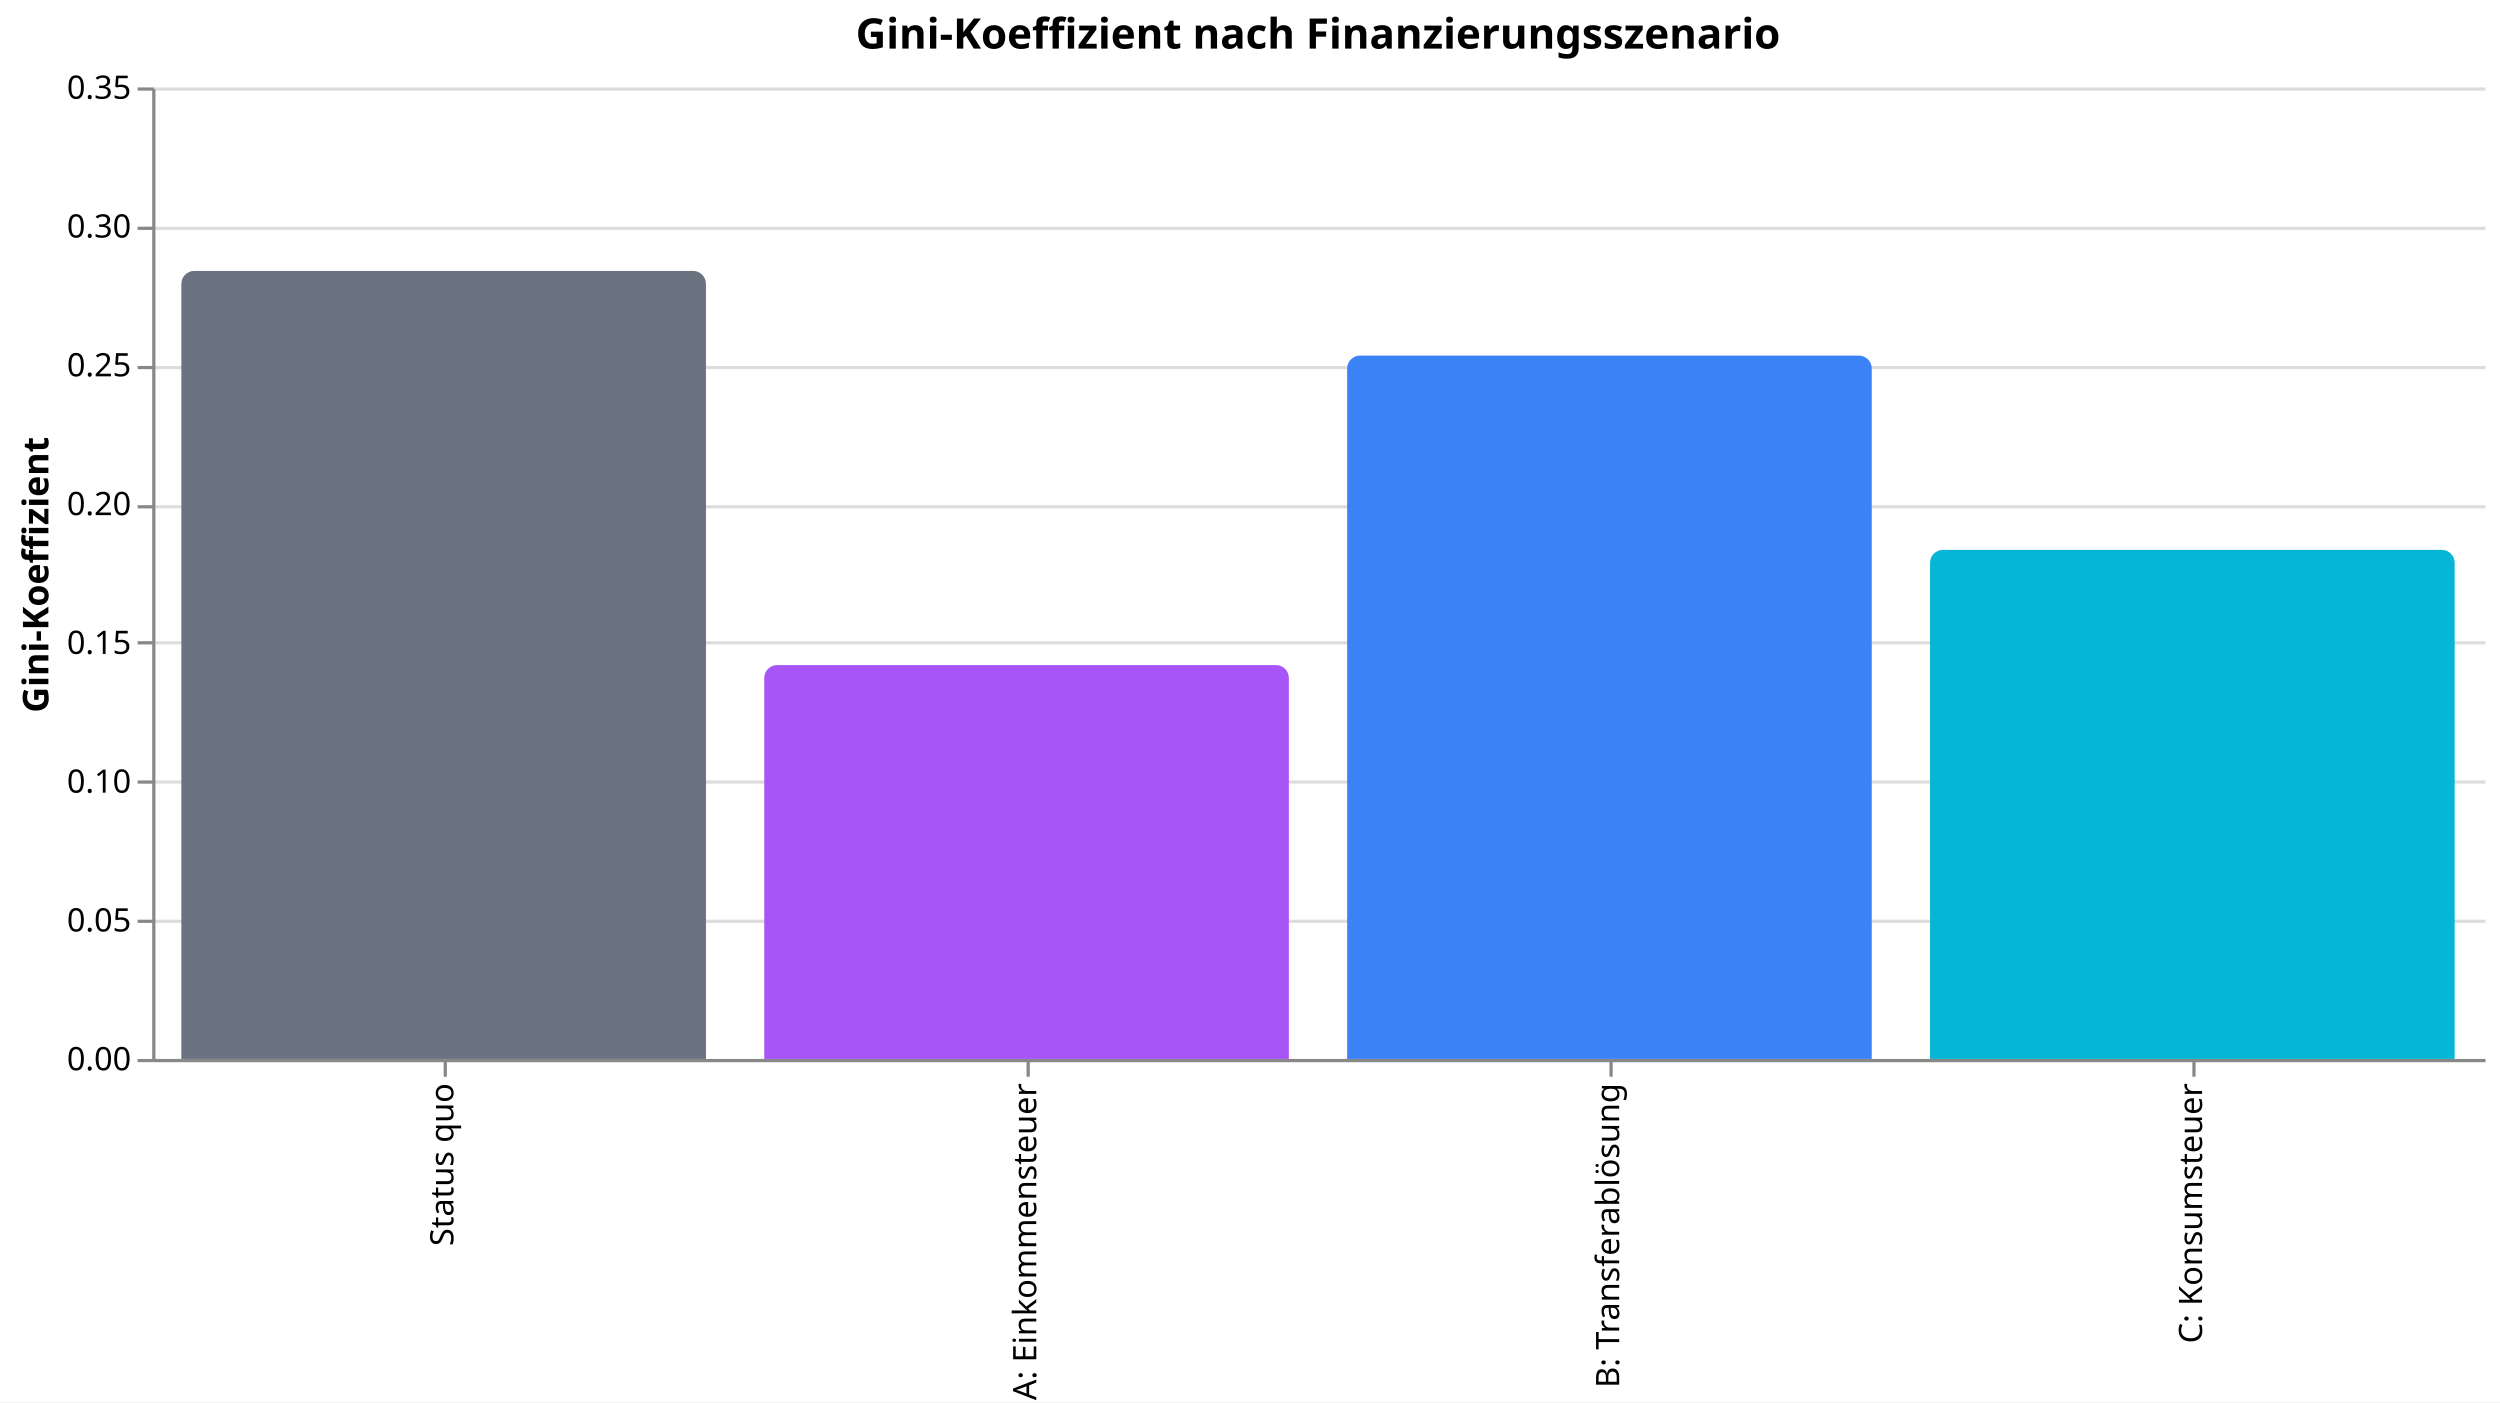
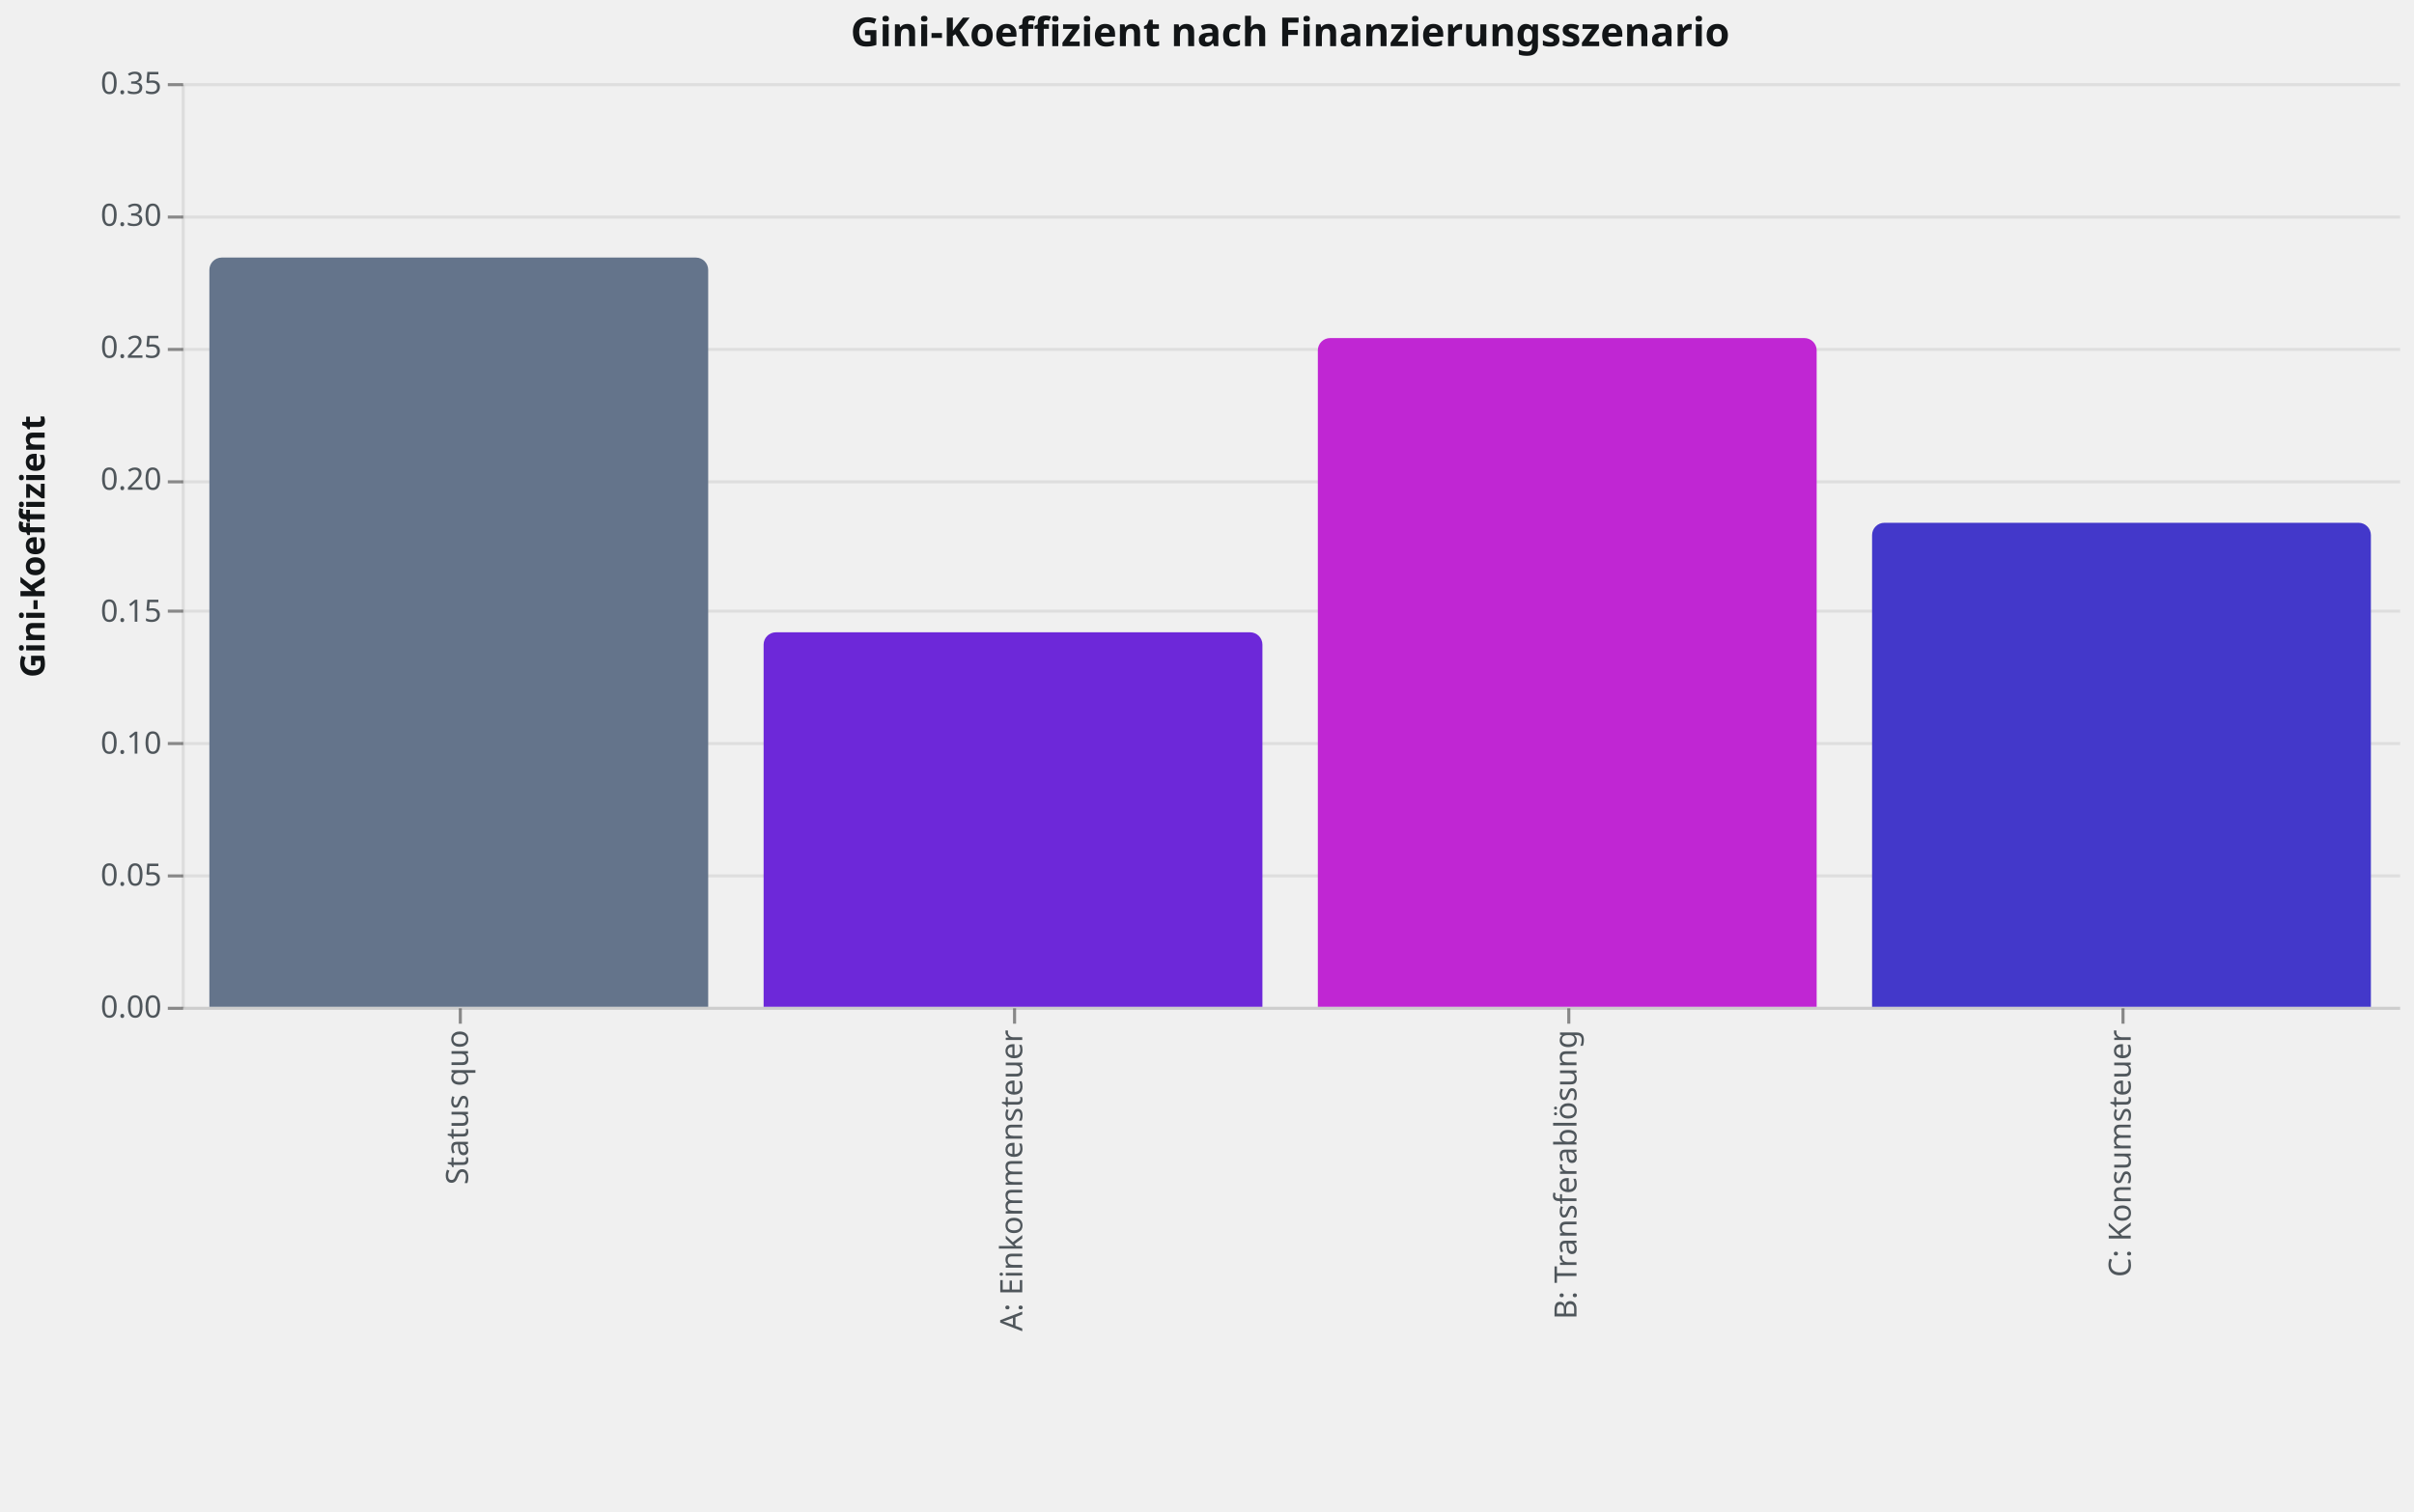
- <svg xmlns="http://www.w3.org/2000/svg" version="1.1" class="marks" width="772" height="433" viewBox="0 0 772 433">
-   <rect width="772" height="433" fill="white" />
-   <g fill="none" stroke-miterlimit="10" transform="translate(47,27)">
+ <svg xmlns="http://www.w3.org/2000/svg" version="1.1" class="marks" width="784" height="491" viewBox="0 0 784 491">
+   <g fill="none" stroke-miterlimit="10" transform="translate(59,27)">
    <g class="mark-group role-frame root" role="graphics-object" aria-roledescription="group mark container">
      <g transform="translate(0,0)">
        <path class="background" aria-hidden="true" d="M0.5,0.5h720v300h-720Z" />
        <g>
          <g class="mark-group role-axis" aria-hidden="true">
            <g transform="translate(0.5,0.5)">
              <path class="background" aria-hidden="true" d="M0,0h0v0h0Z" pointer-events="none" />
              <g>
                <g class="mark-rule role-axis-grid" pointer-events="none">
-                   <line transform="translate(0,300)" x2="720" y2="0" stroke="#ddd" stroke-width="1" opacity="1" />
-                   <line transform="translate(0,257)" x2="720" y2="0" stroke="#ddd" stroke-width="1" opacity="1" />
-                   <line transform="translate(0,214)" x2="720" y2="0" stroke="#ddd" stroke-width="1" opacity="1" />
-                   <line transform="translate(0,171)" x2="720" y2="0" stroke="#ddd" stroke-width="1" opacity="1" />
-                   <line transform="translate(0,129)" x2="720" y2="0" stroke="#ddd" stroke-width="1" opacity="1" />
-                   <line transform="translate(0,86)" x2="720" y2="0" stroke="#ddd" stroke-width="1" opacity="1" />
-                   <line transform="translate(0,43)" x2="720" y2="0" stroke="#ddd" stroke-width="1" opacity="1" />
-                   <line transform="translate(0,0)" x2="720" y2="0" stroke="#ddd" stroke-width="1" opacity="1" />
+                   <line transform="translate(0,300)" x2="720" y2="0" stroke="rgba(18,21,23,0.08)" stroke-width="1" opacity="1" />
+                   <line transform="translate(0,257)" x2="720" y2="0" stroke="rgba(18,21,23,0.08)" stroke-width="1" opacity="1" />
+                   <line transform="translate(0,214)" x2="720" y2="0" stroke="rgba(18,21,23,0.08)" stroke-width="1" opacity="1" />
+                   <line transform="translate(0,171)" x2="720" y2="0" stroke="rgba(18,21,23,0.08)" stroke-width="1" opacity="1" />
+                   <line transform="translate(0,129)" x2="720" y2="0" stroke="rgba(18,21,23,0.08)" stroke-width="1" opacity="1" />
+                   <line transform="translate(0,86)" x2="720" y2="0" stroke="rgba(18,21,23,0.08)" stroke-width="1" opacity="1" />
+                   <line transform="translate(0,43)" x2="720" y2="0" stroke="rgba(18,21,23,0.08)" stroke-width="1" opacity="1" />
+                   <line transform="translate(0,0)" x2="720" y2="0" stroke="rgba(18,21,23,0.08)" stroke-width="1" opacity="1" />
                </g>
              </g>
              <path class="foreground" aria-hidden="true" d="" pointer-events="none" display="none" />
            </g>
          </g>
          <g class="mark-group role-axis" role="graphics-symbol" aria-roledescription="axis" aria-label="X-axis for a discrete scale with 4 values: Status quo, A: Einkommensteuer, B: Transferablösung, C: Konsumsteuer">
            <g transform="translate(0.5,300.5)">
              <path class="background" aria-hidden="true" d="M0,0h0v0h0Z" pointer-events="none" />
              <g>
                <g class="mark-rule role-axis-tick" pointer-events="none">
                  <line transform="translate(90,0)" x2="0" y2="5" stroke="#888" stroke-width="1" opacity="1" />
                  <line transform="translate(270,0)" x2="0" y2="5" stroke="#888" stroke-width="1" opacity="1" />
                  <line transform="translate(450,0)" x2="0" y2="5" stroke="#888" stroke-width="1" opacity="1" />
                  <line transform="translate(630,0)" x2="0" y2="5" stroke="#888" stroke-width="1" opacity="1" />
                </g>
                <g class="mark-text role-axis-label" pointer-events="none">
-                   <text text-anchor="end" transform="translate(89.5,7) rotate(270) translate(0,3)" font-family="Switzer, system-ui, sans-serif" font-size="10px" fill="#000" opacity="1">Status quo</text>
-                   <text text-anchor="end" transform="translate(269.5,7) rotate(270) translate(0,3)" font-family="Switzer, system-ui, sans-serif" font-size="10px" fill="#000" opacity="1">A: Einkommensteuer</text>
-                   <text text-anchor="end" transform="translate(449.5,7) rotate(270) translate(0,3)" font-family="Switzer, system-ui, sans-serif" font-size="10px" fill="#000" opacity="1">B: Transferablösung</text>
-                   <text text-anchor="end" transform="translate(629.5,7) rotate(270) translate(0,3)" font-family="Switzer, system-ui, sans-serif" font-size="10px" fill="#000" opacity="1">C: Konsumsteuer</text>
+                   <text text-anchor="end" transform="translate(89.5,7) rotate(270) translate(0,3)" font-family="Switzer, system-ui, sans-serif" font-size="10px" fill="#4f565b" opacity="1">Status quo</text>
+                   <text text-anchor="end" transform="translate(269.5,7) rotate(270) translate(0,3)" font-family="Switzer, system-ui, sans-serif" font-size="10px" fill="#4f565b" opacity="1">A: Einkommensteuer</text>
+                   <text text-anchor="end" transform="translate(449.5,7) rotate(270) translate(0,3)" font-family="Switzer, system-ui, sans-serif" font-size="10px" fill="#4f565b" opacity="1">B: Transferablösung</text>
+                   <text text-anchor="end" transform="translate(629.5,7) rotate(270) translate(0,3)" font-family="Switzer, system-ui, sans-serif" font-size="10px" fill="#4f565b" opacity="1">C: Konsumsteuer</text>
                </g>
                <g class="mark-rule role-axis-domain" pointer-events="none">
-                   <line transform="translate(0,0)" x2="720" y2="0" stroke="#888" stroke-width="1" opacity="1" />
+                   <line transform="translate(0,0)" x2="720" y2="0" stroke="rgba(0,0,0,0.08)" stroke-width="1" opacity="1" />
                </g>
              </g>
              <path class="foreground" aria-hidden="true" d="" pointer-events="none" display="none" />
            </g>
          </g>
          <g class="mark-group role-axis" role="graphics-symbol" aria-roledescription="axis" aria-label="Y-axis titled 'Gini-Koeffizient' for a linear scale with values from 0.00 to 0.35">
            <g transform="translate(0.5,0.5)">
              <path class="background" aria-hidden="true" d="M0,0h0v0h0Z" pointer-events="none" />
              <g>
                <g class="mark-rule role-axis-tick" pointer-events="none">
                  <line transform="translate(0,300)" x2="-5" y2="0" stroke="#888" stroke-width="1" opacity="1" />
                  <line transform="translate(0,257)" x2="-5" y2="0" stroke="#888" stroke-width="1" opacity="1" />
                  <line transform="translate(0,214)" x2="-5" y2="0" stroke="#888" stroke-width="1" opacity="1" />
                  <line transform="translate(0,171)" x2="-5" y2="0" stroke="#888" stroke-width="1" opacity="1" />
                  <line transform="translate(0,129)" x2="-5" y2="0" stroke="#888" stroke-width="1" opacity="1" />
                  <line transform="translate(0,86)" x2="-5" y2="0" stroke="#888" stroke-width="1" opacity="1" />
                  <line transform="translate(0,43)" x2="-5" y2="0" stroke="#888" stroke-width="1" opacity="1" />
                  <line transform="translate(0,0)" x2="-5" y2="0" stroke="#888" stroke-width="1" opacity="1" />
                </g>
                <g class="mark-text role-axis-label" pointer-events="none">
-                   <text text-anchor="end" transform="translate(-7,303)" font-family="Switzer, system-ui, sans-serif" font-size="10px" fill="#000" opacity="1">0.00</text>
-                   <text text-anchor="end" transform="translate(-7,260.1429)" font-family="Switzer, system-ui, sans-serif" font-size="10px" fill="#000" opacity="1">0.05</text>
-                   <text text-anchor="end" transform="translate(-7,217.2857)" font-family="Switzer, system-ui, sans-serif" font-size="10px" fill="#000" opacity="1">0.10</text>
-                   <text text-anchor="end" transform="translate(-7,174.4286)" font-family="Switzer, system-ui, sans-serif" font-size="10px" fill="#000" opacity="1">0.15</text>
-                   <text text-anchor="end" transform="translate(-7,131.5714)" font-family="Switzer, system-ui, sans-serif" font-size="10px" fill="#000" opacity="1">0.20</text>
-                   <text text-anchor="end" transform="translate(-7,88.71429)" font-family="Switzer, system-ui, sans-serif" font-size="10px" fill="#000" opacity="1">0.25</text>
-                   <text text-anchor="end" transform="translate(-7,45.85714)" font-family="Switzer, system-ui, sans-serif" font-size="10px" fill="#000" opacity="1">0.30</text>
-                   <text text-anchor="end" transform="translate(-7,3)" font-family="Switzer, system-ui, sans-serif" font-size="10px" fill="#000" opacity="1">0.35</text>
+                   <text text-anchor="end" transform="translate(-7,303)" font-family="Switzer, system-ui, sans-serif" font-size="10px" fill="#4f565b" opacity="1">0.00</text>
+                   <text text-anchor="end" transform="translate(-7,260.1429)" font-family="Switzer, system-ui, sans-serif" font-size="10px" fill="#4f565b" opacity="1">0.05</text>
+                   <text text-anchor="end" transform="translate(-7,217.2857)" font-family="Switzer, system-ui, sans-serif" font-size="10px" fill="#4f565b" opacity="1">0.10</text>
+                   <text text-anchor="end" transform="translate(-7,174.4286)" font-family="Switzer, system-ui, sans-serif" font-size="10px" fill="#4f565b" opacity="1">0.15</text>
+                   <text text-anchor="end" transform="translate(-7,131.5714)" font-family="Switzer, system-ui, sans-serif" font-size="10px" fill="#4f565b" opacity="1">0.20</text>
+                   <text text-anchor="end" transform="translate(-7,88.71429)" font-family="Switzer, system-ui, sans-serif" font-size="10px" fill="#4f565b" opacity="1">0.25</text>
+                   <text text-anchor="end" transform="translate(-7,45.85714)" font-family="Switzer, system-ui, sans-serif" font-size="10px" fill="#4f565b" opacity="1">0.30</text>
+                   <text text-anchor="end" transform="translate(-7,3)" font-family="Switzer, system-ui, sans-serif" font-size="10px" fill="#4f565b" opacity="1">0.35</text>
                </g>
                <g class="mark-rule role-axis-domain" pointer-events="none">
-                   <line transform="translate(0,300)" x2="0" y2="-300" stroke="#888" stroke-width="1" opacity="1" />
+                   <line transform="translate(0,300)" x2="0" y2="-300" stroke="rgba(0,0,0,0.08)" stroke-width="1" opacity="1" />
                </g>
                <g class="mark-text role-axis-title" pointer-events="none">
-                   <text text-anchor="middle" transform="translate(-30.56,150) rotate(-90) translate(0,-2)" font-family="Switzer, system-ui, sans-serif" font-size="11px" font-weight="bold" fill="#000" opacity="1">Gini-Koeffizient</text>
+                   <text text-anchor="middle" transform="translate(-43,150) rotate(-90) translate(0,-2)" font-family="Switzer, system-ui, sans-serif" font-size="11px" font-weight="bold" fill="#121517" opacity="1">Gini-Koeffizient</text>
                </g>
              </g>
              <path class="foreground" aria-hidden="true" d="" pointer-events="none" display="none" />
            </g>
          </g>
          <g class="mark-group role-scope" role="graphics-object" aria-roledescription="group mark container">
            <g transform="translate(9,56.65714)">
              <path class="background" aria-hidden="true" d="M4,0L158,0C160.208,0,162,1.792,162,4L162,243.343C162,243.343,162,243.343,162,243.343L0,243.343C0,243.343,0,243.343,0,243.343L0,4C0,1.792,1.792,0,4,0Z" />
-               <g clip-path="url(#clip41)">
+               <g clip-path="url(#clip165)">
                <g class="mark-group role-scope" role="graphics-object" aria-roledescription="group mark container">
                  <g transform="translate(0,-56.65714)">
                    <path class="background" aria-hidden="true" d="M0,0h162v0h-162Z" />
                    <g>
                      <g class="mark-rect role-mark marks" role="graphics-object" aria-roledescription="rect mark container">
-                         <path aria-label="Szenario: Status quo; Gini-Koeffizient: 0.2839" role="graphics-symbol" aria-roledescription="bar" d="M0,56.657h162v243.343h-162Z" fill="#6b7280" />
+                         <path aria-label="Szenario: Status quo; Gini-Koeffizient: 0.2839" role="graphics-symbol" aria-roledescription="bar" d="M0,56.657h162v243.343h-162Z" fill="#64748b" />
                      </g>
                    </g>
                    <path class="foreground" aria-hidden="true" d="" display="none" />
                  </g>
                </g>
              </g>
              <path class="foreground" aria-hidden="true" d="" display="none" />
            </g>
            <g transform="translate(189,178.3714)">
              <path class="background" aria-hidden="true" d="M4,0L158,0C160.208,0,162,1.792,162,4L162,121.629C162,121.629,162,121.629,162,121.629L0,121.629C0,121.629,0,121.629,0,121.629L0,4C0,1.792,1.792,0,4,0Z" />
-               <g clip-path="url(#clip42)">
+               <g clip-path="url(#clip166)">
                <g class="mark-group role-scope" role="graphics-object" aria-roledescription="group mark container">
                  <g transform="translate(0,-178.3714)">
                    <path class="background" aria-hidden="true" d="M0,0h162v0h-162Z" />
                    <g>
                      <g class="mark-rect role-mark marks" role="graphics-object" aria-roledescription="rect mark container">
-                         <path aria-label="Szenario: A: Einkommensteuer; Gini-Koeffizient: 0.1419" role="graphics-symbol" aria-roledescription="bar" d="M0,178.371h162v121.629h-162Z" fill="#a855f7" />
+                         <path aria-label="Szenario: A: Einkommensteuer; Gini-Koeffizient: 0.1419" role="graphics-symbol" aria-roledescription="bar" d="M0,178.371h162v121.629h-162Z" fill="#6d28d9" />
                      </g>
                    </g>
                    <path class="foreground" aria-hidden="true" d="" display="none" />
                  </g>
                </g>
              </g>
              <path class="foreground" aria-hidden="true" d="" display="none" />
            </g>
            <g transform="translate(369,82.8)">
              <path class="background" aria-hidden="true" d="M4,0L158,0C160.208,0,162,1.792,162,4L162,217.2C162,217.2,162,217.2,162,217.2L0,217.2C0,217.2,0,217.2,0,217.2L0,4C0,1.792,1.792,0,4,0Z" />
-               <g clip-path="url(#clip43)">
+               <g clip-path="url(#clip167)">
                <g class="mark-group role-scope" role="graphics-object" aria-roledescription="group mark container">
                  <g transform="translate(0,-82.8)">
                    <path class="background" aria-hidden="true" d="M0,0h162v0h-162Z" />
                    <g>
                      <g class="mark-rect role-mark marks" role="graphics-object" aria-roledescription="rect mark container">
-                         <path aria-label="Szenario: B: Transferablösung; Gini-Koeffizient: 0.2534" role="graphics-symbol" aria-roledescription="bar" d="M0,82.8h162v217.2h-162Z" fill="#3b82f6" />
+                         <path aria-label="Szenario: B: Transferablösung; Gini-Koeffizient: 0.2534" role="graphics-symbol" aria-roledescription="bar" d="M0,82.8h162v217.2h-162Z" fill="#c026d3" />
                      </g>
                    </g>
                    <path class="foreground" aria-hidden="true" d="" display="none" />
                  </g>
                </g>
              </g>
              <path class="foreground" aria-hidden="true" d="" display="none" />
            </g>
            <g transform="translate(549,142.8)">
              <path class="background" aria-hidden="true" d="M4,0L158,0C160.208,0,162,1.792,162,4L162,157.2C162,157.2,162,157.2,162,157.2L0,157.2C0,157.2,0,157.2,0,157.2L0,4C0,1.792,1.792,0,4,0Z" />
-               <g clip-path="url(#clip44)">
+               <g clip-path="url(#clip168)">
                <g class="mark-group role-scope" role="graphics-object" aria-roledescription="group mark container">
                  <g transform="translate(0,-142.8)">
                    <path class="background" aria-hidden="true" d="M0,0h162v0h-162Z" />
                    <g>
                      <g class="mark-rect role-mark marks" role="graphics-object" aria-roledescription="rect mark container">
-                         <path aria-label="Szenario: C: Konsumsteuer; Gini-Koeffizient: 0.1834" role="graphics-symbol" aria-roledescription="bar" d="M0,142.8h162v157.2h-162Z" fill="#06b6d4" />
+                         <path aria-label="Szenario: C: Konsumsteuer; Gini-Koeffizient: 0.1834" role="graphics-symbol" aria-roledescription="bar" d="M0,142.8h162v157.2h-162Z" fill="#4338ca" />
                      </g>
                    </g>
                    <path class="foreground" aria-hidden="true" d="" display="none" />
                  </g>
                </g>
              </g>
              <path class="foreground" aria-hidden="true" d="" display="none" />
            </g>
          </g>
          <g class="mark-group role-title">
            <g transform="translate(360,-22)">
              <path class="background" aria-hidden="true" d="M0,0h0v0h0Z" pointer-events="none" />
              <g>
                <g class="mark-text role-title-text" role="graphics-symbol" aria-roledescription="title" aria-label="Title text 'Gini-Koeffizient nach Finanzierungsszenario'" pointer-events="none">
-                   <text text-anchor="middle" transform="translate(0,10)" font-family="Switzer, system-ui, sans-serif" font-size="13px" font-weight="bold" fill="#000" opacity="1">Gini-Koeffizient nach Finanzierungsszenario</text>
+                   <text text-anchor="middle" transform="translate(0,10)" font-family="Switzer, system-ui, sans-serif" font-size="13px" font-weight="bold" fill="#121517" opacity="1">Gini-Koeffizient nach Finanzierungsszenario</text>
                </g>
              </g>
              <path class="foreground" aria-hidden="true" d="" pointer-events="none" display="none" />
            </g>
          </g>
        </g>
        <path class="foreground" aria-hidden="true" d="" display="none" />
      </g>
    </g>
  </g>
  <defs>
-     <clipPath id="clip41">
+     <clipPath id="clip165">
      <path d="M4,0L158,0C160.208,0,162,1.792,162,4L162,243.343C162,243.343,162,243.343,162,243.343L0,243.343C0,243.343,0,243.343,0,243.343L0,4C0,1.792,1.792,0,4,0Z" />
    </clipPath>
-     <clipPath id="clip42">
+     <clipPath id="clip166">
      <path d="M4,0L158,0C160.208,0,162,1.792,162,4L162,121.629C162,121.629,162,121.629,162,121.629L0,121.629C0,121.629,0,121.629,0,121.629L0,4C0,1.792,1.792,0,4,0Z" />
    </clipPath>
-     <clipPath id="clip43">
+     <clipPath id="clip167">
      <path d="M4,0L158,0C160.208,0,162,1.792,162,4L162,217.2C162,217.2,162,217.2,162,217.2L0,217.2C0,217.2,0,217.2,0,217.2L0,4C0,1.792,1.792,0,4,0Z" />
    </clipPath>
-     <clipPath id="clip44">
+     <clipPath id="clip168">
      <path d="M4,0L158,0C160.208,0,162,1.792,162,4L162,157.2C162,157.2,162,157.2,162,157.2L0,157.2C0,157.2,0,157.2,0,157.2L0,4C0,1.792,1.792,0,4,0Z" />
    </clipPath>
  </defs>
</svg>
